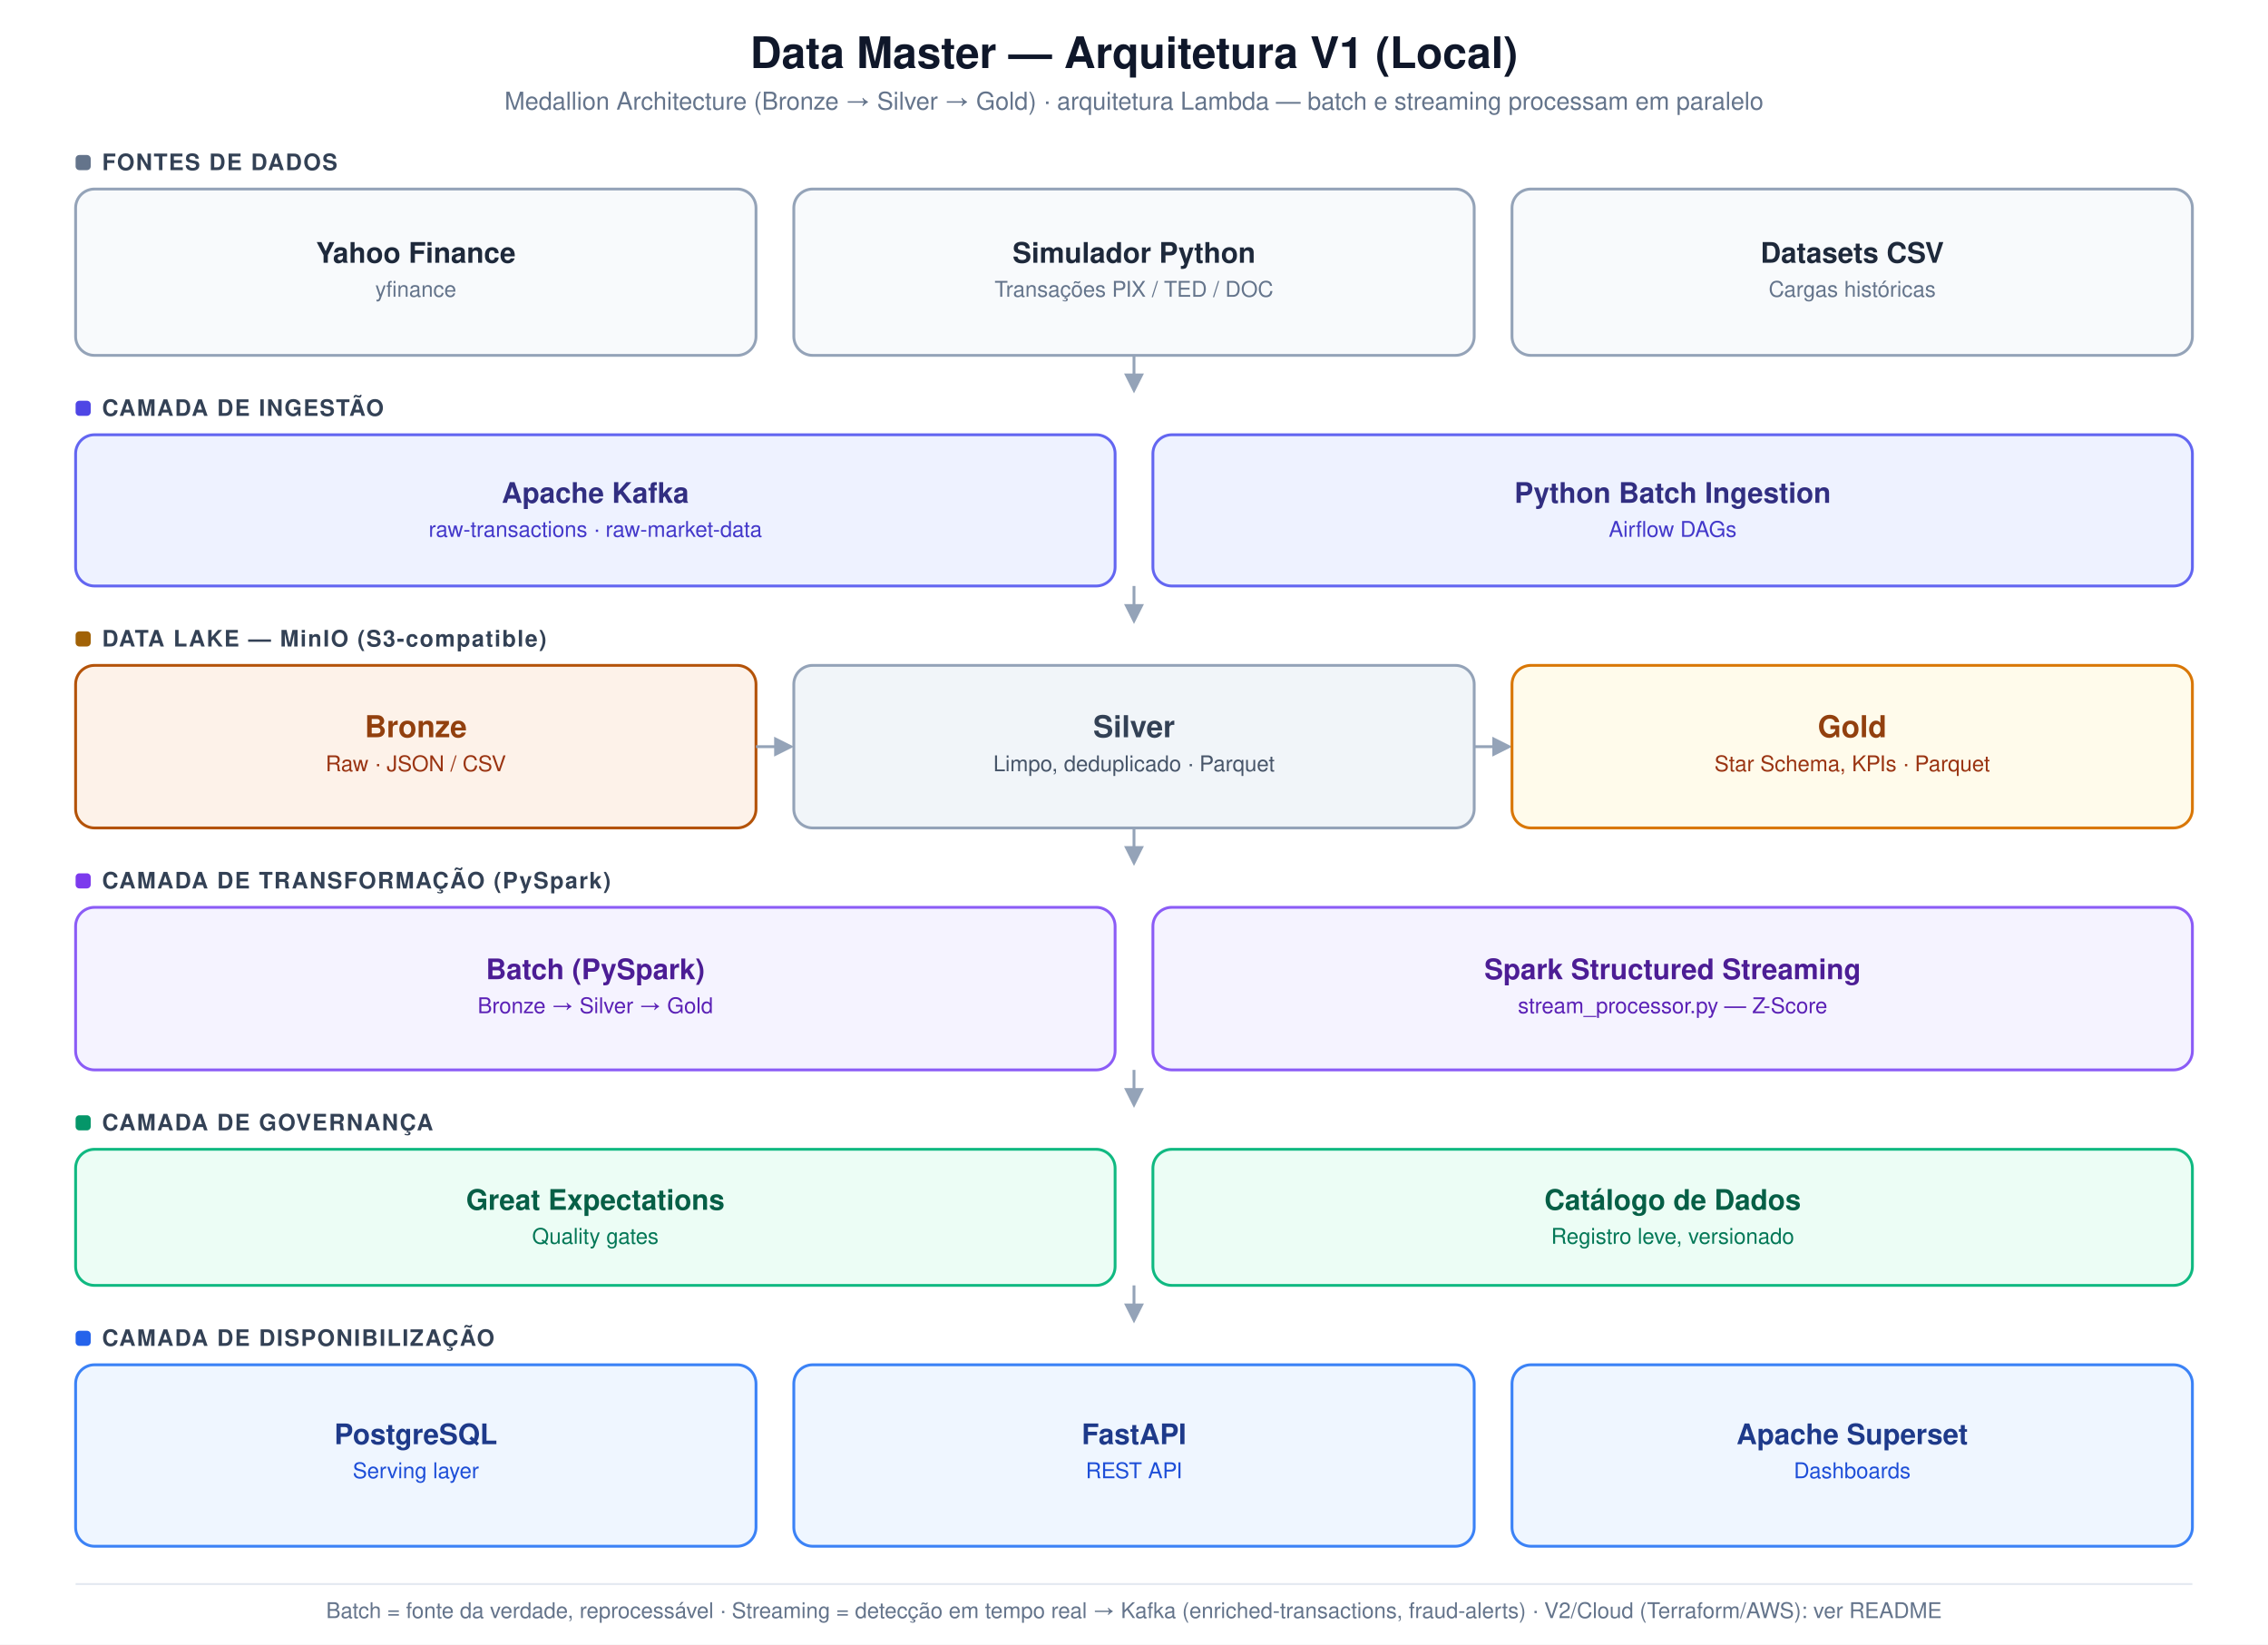
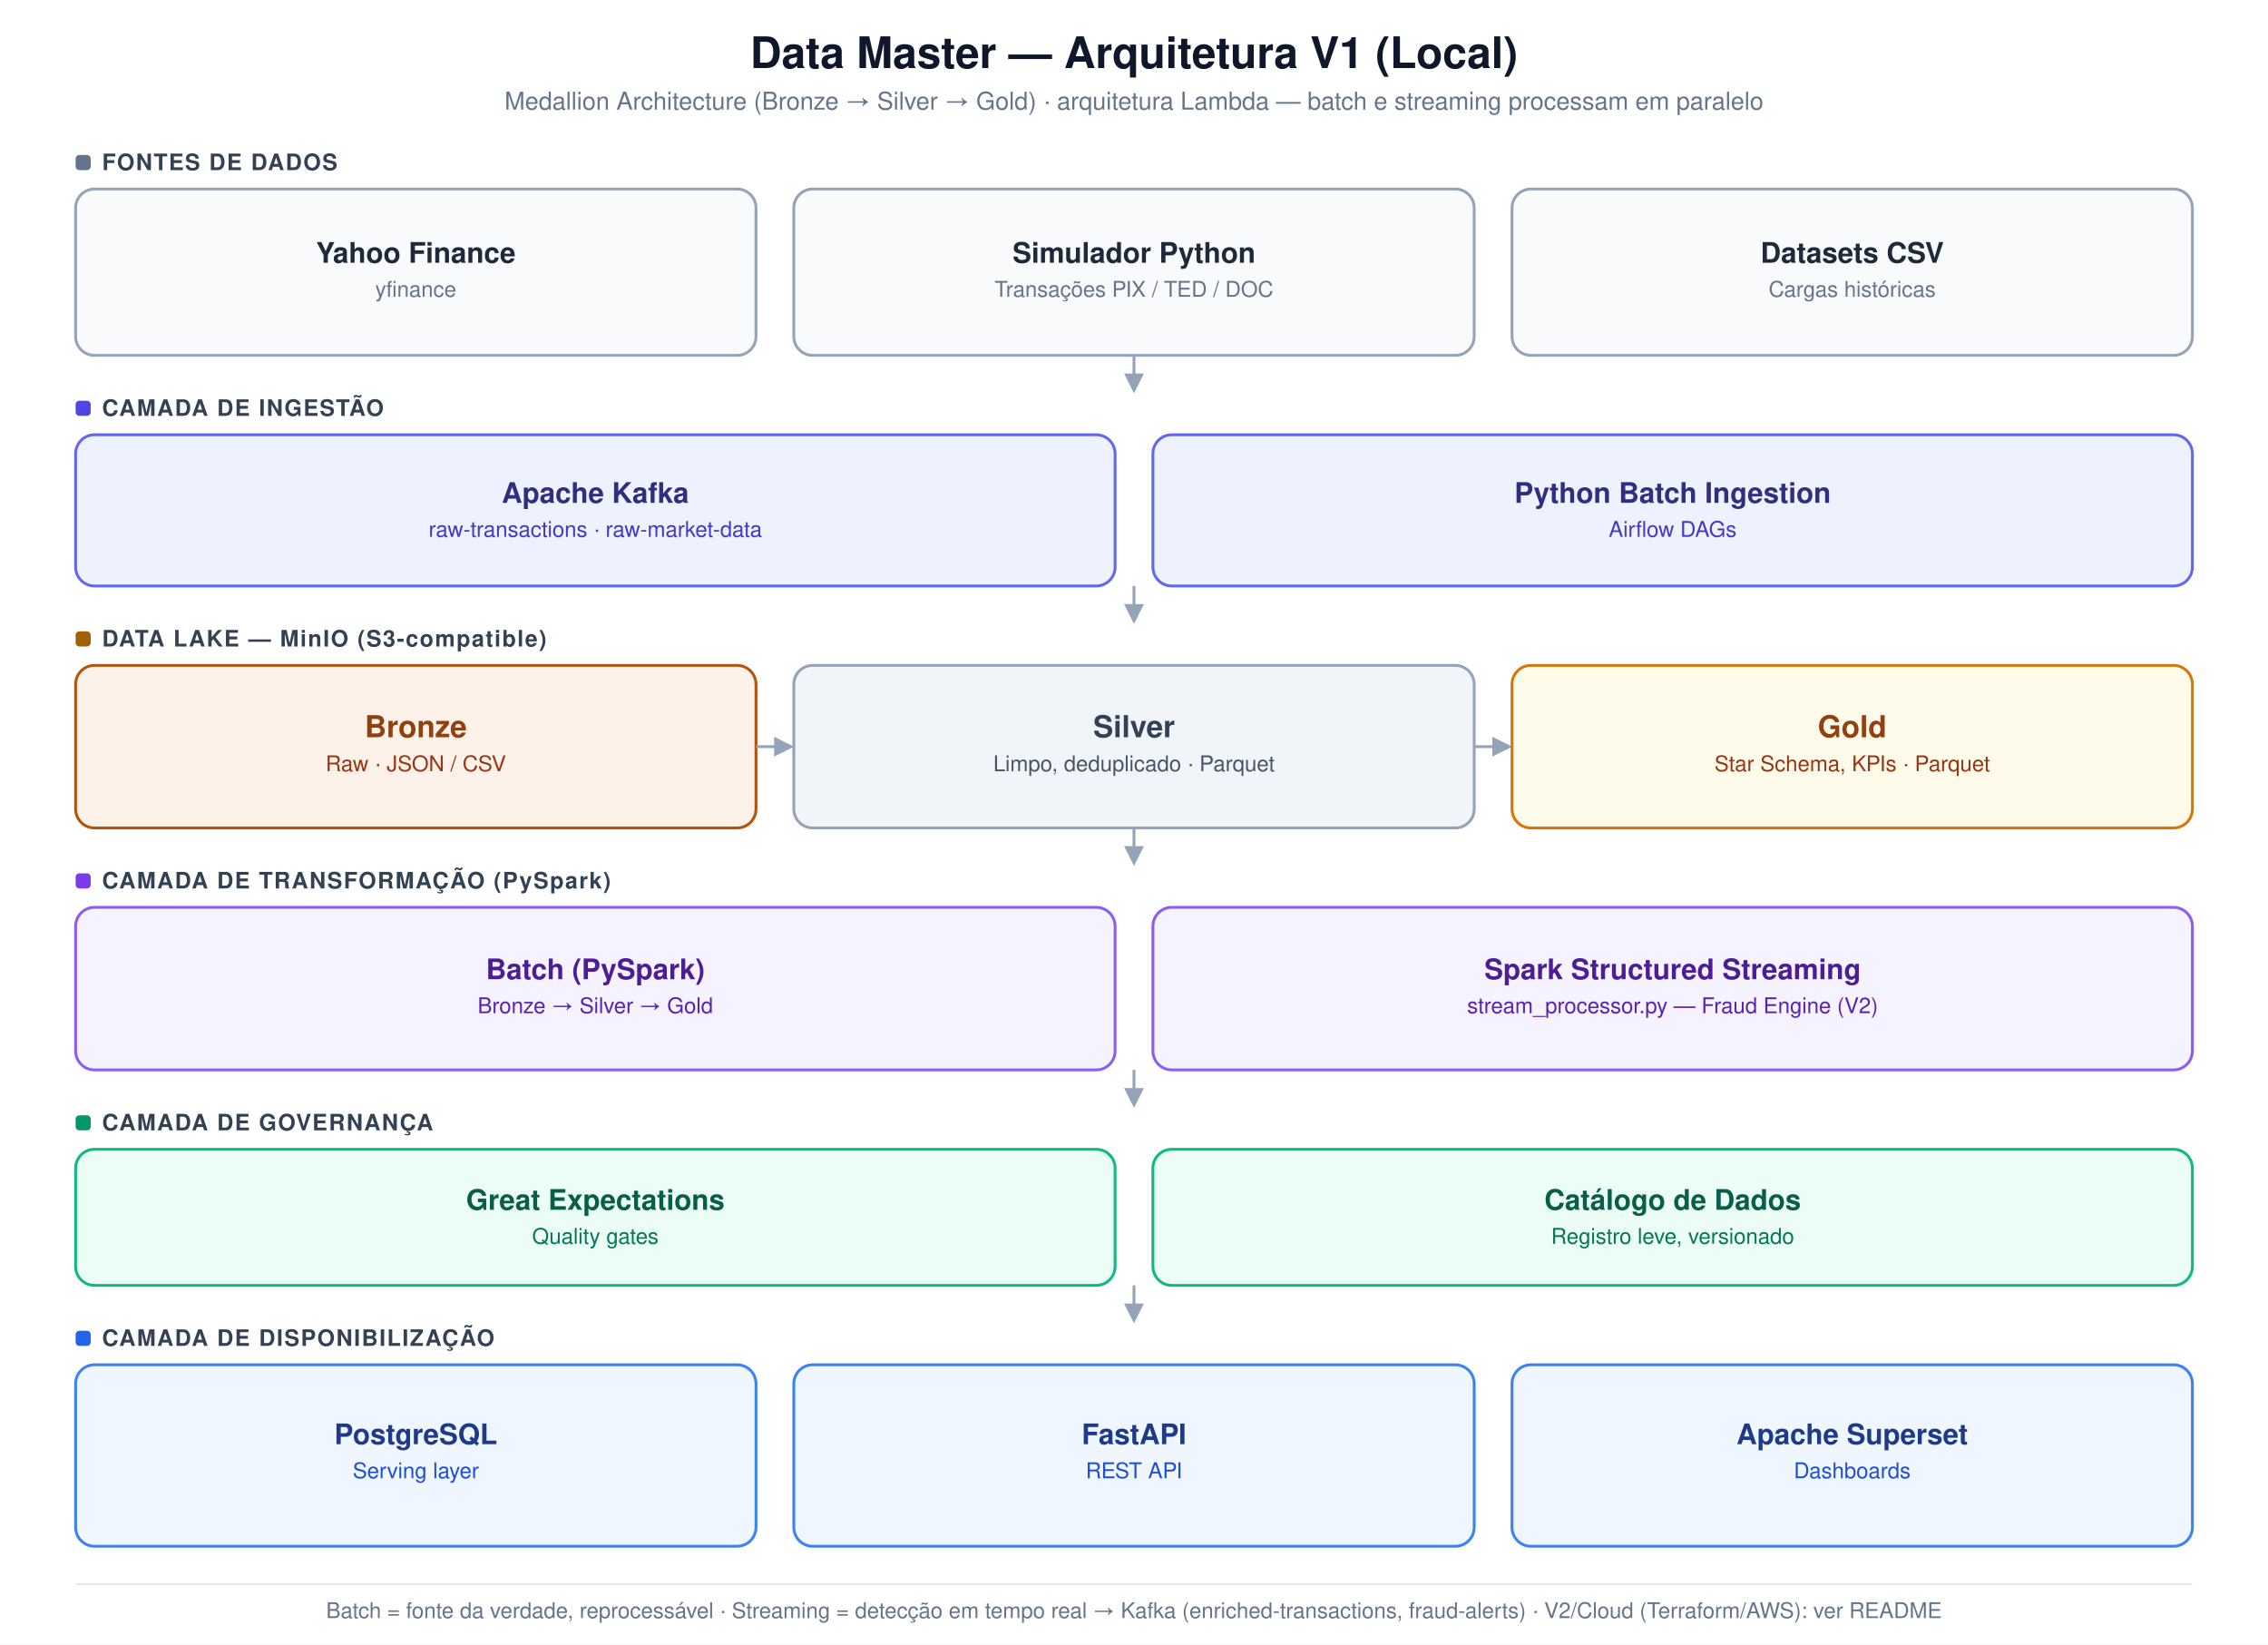
<svg xmlns="http://www.w3.org/2000/svg" viewBox="0 0 1200 870" font-family="-apple-system, 'Segoe UI', Helvetica, Arial, sans-serif">
  <defs>
    <marker id="arrow" viewBox="0 0 10 10" refX="8" refY="5" markerWidth="7" markerHeight="7" orient="auto-start-reverse">
      <path d="M0,0 L10,5 L0,10 z" fill="#94a3b8" />
    </marker>
  </defs>
  <rect x="0" y="0" width="1200" height="870" fill="#ffffff" />
  <text x="600" y="36" text-anchor="middle" font-size="23" font-weight="700" fill="#0f172a">Data Master — Arquitetura V1 (Local)</text>
  <text x="600" y="58" text-anchor="middle" font-size="13" fill="#64748b">Medallion Architecture (Bronze → Silver → Gold) · arquitetura Lambda — batch e streaming processam em paralelo</text>
  <rect x="40" y="82" width="8" height="8" rx="2" fill="#64748b" />
  <text x="54" y="90" font-size="12" font-weight="700" letter-spacing="0.06em" fill="#334155">FONTES DE DADOS</text>
  <g>
    <rect x="40" y="100" width="360" height="88" rx="10" fill="#f8fafc" stroke="#94a3b8" stroke-width="1.5" />
    <text x="220" y="139" text-anchor="middle" font-size="15" font-weight="600" fill="#1e293b">Yahoo Finance</text>
    <text x="220" y="157" text-anchor="middle" font-size="11.5" fill="#64748b">yfinance</text>
    <rect x="420" y="100" width="360" height="88" rx="10" fill="#f8fafc" stroke="#94a3b8" stroke-width="1.5" />
    <text x="600" y="139" text-anchor="middle" font-size="15" font-weight="600" fill="#1e293b">Simulador Python</text>
    <text x="600" y="157" text-anchor="middle" font-size="11.5" fill="#64748b">Transações PIX / TED / DOC</text>
    <rect x="800" y="100" width="360" height="88" rx="10" fill="#f8fafc" stroke="#94a3b8" stroke-width="1.5" />
    <text x="980" y="139" text-anchor="middle" font-size="15" font-weight="600" fill="#1e293b">Datasets CSV</text>
    <text x="980" y="157" text-anchor="middle" font-size="11.5" fill="#64748b">Cargas históricas</text>
  </g>
  <line x1="600" y1="188" x2="600" y2="206" stroke="#94a3b8" stroke-width="1.5" marker-end="url(#arrow)" />
  <rect x="40" y="212" width="8" height="8" rx="2" fill="#4f46e5" />
  <text x="54" y="220" font-size="12" font-weight="700" letter-spacing="0.06em" fill="#334155">CAMADA DE INGESTÃO</text>
  <g>
    <rect x="40" y="230" width="550" height="80" rx="10" fill="#eef2ff" stroke="#6366f1" stroke-width="1.5" />
    <text x="315" y="266" text-anchor="middle" font-size="15" font-weight="600" fill="#312e81">Apache Kafka</text>
    <text x="315" y="284" text-anchor="middle" font-size="11.5" fill="#4338ca">raw-transactions · raw-market-data</text>
    <rect x="610" y="230" width="550" height="80" rx="10" fill="#eef2ff" stroke="#6366f1" stroke-width="1.5" />
    <text x="885" y="266" text-anchor="middle" font-size="15" font-weight="600" fill="#312e81">Python Batch Ingestion</text>
    <text x="885" y="284" text-anchor="middle" font-size="11.5" fill="#4338ca">Airflow DAGs</text>
  </g>
  <line x1="600" y1="310" x2="600" y2="328" stroke="#94a3b8" stroke-width="1.5" marker-end="url(#arrow)" />
  <rect x="40" y="334" width="8" height="8" rx="2" fill="#a16207" />
  <text x="54" y="342" font-size="12" font-weight="700" letter-spacing="0.06em" fill="#334155">DATA LAKE — MinIO (S3-compatible)</text>
  <g>
    <rect x="40" y="352" width="360" height="86" rx="10" fill="#fdf2e9" stroke="#b45309" stroke-width="1.5" />
    <text x="220" y="390" text-anchor="middle" font-size="16" font-weight="700" fill="#92400e">Bronze</text>
    <text x="220" y="408" text-anchor="middle" font-size="11.5" fill="#9a3412">Raw · JSON / CSV</text>
    <line x1="400" y1="395" x2="418" y2="395" stroke="#94a3b8" stroke-width="1.5" marker-end="url(#arrow)" />
    <rect x="420" y="352" width="360" height="86" rx="10" fill="#f1f5f9" stroke="#94a3b8" stroke-width="1.5" />
    <text x="600" y="390" text-anchor="middle" font-size="16" font-weight="700" fill="#334155">Silver</text>
    <text x="600" y="408" text-anchor="middle" font-size="11.5" fill="#475569">Limpo, deduplicado · Parquet</text>
    <line x1="780" y1="395" x2="798" y2="395" stroke="#94a3b8" stroke-width="1.5" marker-end="url(#arrow)" />
    <rect x="800" y="352" width="360" height="86" rx="10" fill="#fffbeb" stroke="#d97706" stroke-width="1.5" />
    <text x="980" y="390" text-anchor="middle" font-size="16" font-weight="700" fill="#92400e">Gold</text>
    <text x="980" y="408" text-anchor="middle" font-size="11.5" fill="#9a3412">Star Schema, KPIs · Parquet</text>
  </g>
  <line x1="600" y1="438" x2="600" y2="456" stroke="#94a3b8" stroke-width="1.5" marker-end="url(#arrow)" />
  <rect x="40" y="462" width="8" height="8" rx="2" fill="#7c3aed" />
  <text x="54" y="470" font-size="12" font-weight="700" letter-spacing="0.06em" fill="#334155">CAMADA DE TRANSFORMAÇÃO (PySpark)</text>
  <g>
    <rect x="40" y="480" width="550" height="86" rx="10" fill="#f5f3ff" stroke="#8b5cf6" stroke-width="1.5" />
    <text x="315" y="518" text-anchor="middle" font-size="15" font-weight="600" fill="#4c1d95">Batch (PySpark)</text>
    <text x="315" y="536" text-anchor="middle" font-size="11.5" fill="#5b21b6">Bronze → Silver → Gold</text>
    <rect x="610" y="480" width="550" height="86" rx="10" fill="#f5f3ff" stroke="#8b5cf6" stroke-width="1.5" />
    <text x="885" y="518" text-anchor="middle" font-size="15" font-weight="600" fill="#4c1d95">Spark Structured Streaming</text>
-     <text x="885" y="536" text-anchor="middle" font-size="11.5" fill="#5b21b6">stream_processor.py — Z-Score</text>
+     <text x="885" y="536" text-anchor="middle" font-size="11.5" fill="#5b21b6">stream_processor.py — Fraud Engine (V2)</text>
  </g>
  <line x1="600" y1="566" x2="600" y2="584" stroke="#94a3b8" stroke-width="1.5" marker-end="url(#arrow)" />
  <rect x="40" y="590" width="8" height="8" rx="2" fill="#059669" />
  <text x="54" y="598" font-size="12" font-weight="700" letter-spacing="0.06em" fill="#334155">CAMADA DE GOVERNANÇA</text>
  <g>
    <rect x="40" y="608" width="550" height="72" rx="10" fill="#ecfdf5" stroke="#10b981" stroke-width="1.5" />
    <text x="315" y="640" text-anchor="middle" font-size="15" font-weight="600" fill="#065f46">Great Expectations</text>
    <text x="315" y="658" text-anchor="middle" font-size="11.5" fill="#047857">Quality gates</text>
    <rect x="610" y="608" width="550" height="72" rx="10" fill="#ecfdf5" stroke="#10b981" stroke-width="1.5" />
    <text x="885" y="640" text-anchor="middle" font-size="15" font-weight="600" fill="#065f46">Catálogo de Dados</text>
    <text x="885" y="658" text-anchor="middle" font-size="11.5" fill="#047857">Registro leve, versionado</text>
  </g>
  <line x1="600" y1="680" x2="600" y2="698" stroke="#94a3b8" stroke-width="1.5" marker-end="url(#arrow)" />
  <rect x="40" y="704" width="8" height="8" rx="2" fill="#2563eb" />
  <text x="54" y="712" font-size="12" font-weight="700" letter-spacing="0.06em" fill="#334155">CAMADA DE DISPONIBILIZAÇÃO</text>
  <g>
    <rect x="40" y="722" width="360" height="96" rx="10" fill="#eff6ff" stroke="#3b82f6" stroke-width="1.5" />
    <text x="220" y="764" text-anchor="middle" font-size="15" font-weight="600" fill="#1e3a8a">PostgreSQL</text>
    <text x="220" y="782" text-anchor="middle" font-size="11.5" fill="#1d4ed8">Serving layer</text>
    <rect x="420" y="722" width="360" height="96" rx="10" fill="#eff6ff" stroke="#3b82f6" stroke-width="1.5" />
    <text x="600" y="764" text-anchor="middle" font-size="15" font-weight="600" fill="#1e3a8a">FastAPI</text>
    <text x="600" y="782" text-anchor="middle" font-size="11.5" fill="#1d4ed8">REST API</text>
    <rect x="800" y="722" width="360" height="96" rx="10" fill="#eff6ff" stroke="#3b82f6" stroke-width="1.5" />
    <text x="980" y="764" text-anchor="middle" font-size="15" font-weight="600" fill="#1e3a8a">Apache Superset</text>
    <text x="980" y="782" text-anchor="middle" font-size="11.5" fill="#1d4ed8">Dashboards</text>
  </g>
  <line x1="40" y1="838" x2="1160" y2="838" stroke="#e2e8f0" stroke-width="1" />
  <text x="600" y="856" text-anchor="middle" font-size="11.5" fill="#64748b">Batch = fonte da verdade, reprocessável · Streaming = detecção em tempo real → Kafka (enriched-transactions, fraud-alerts) · V2/Cloud (Terraform/AWS): ver README</text>
</svg>
